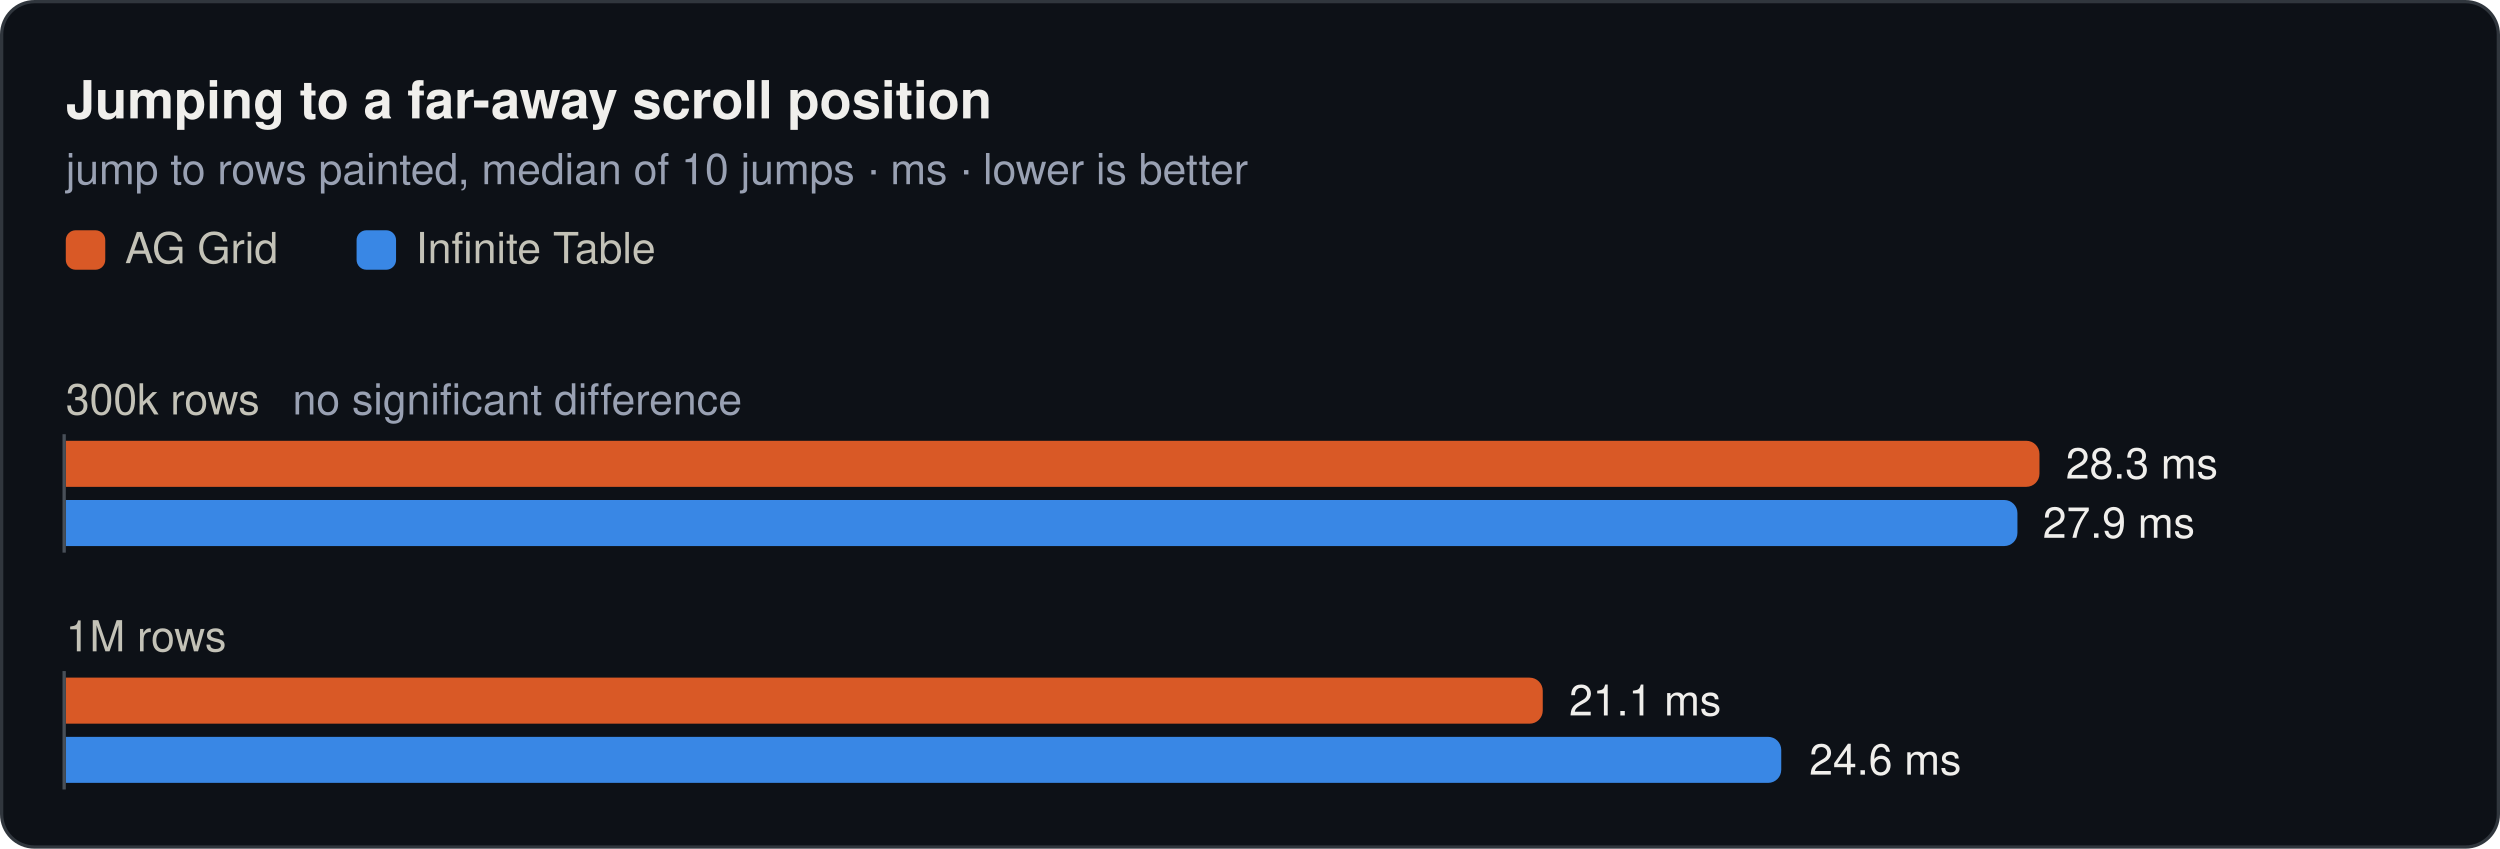
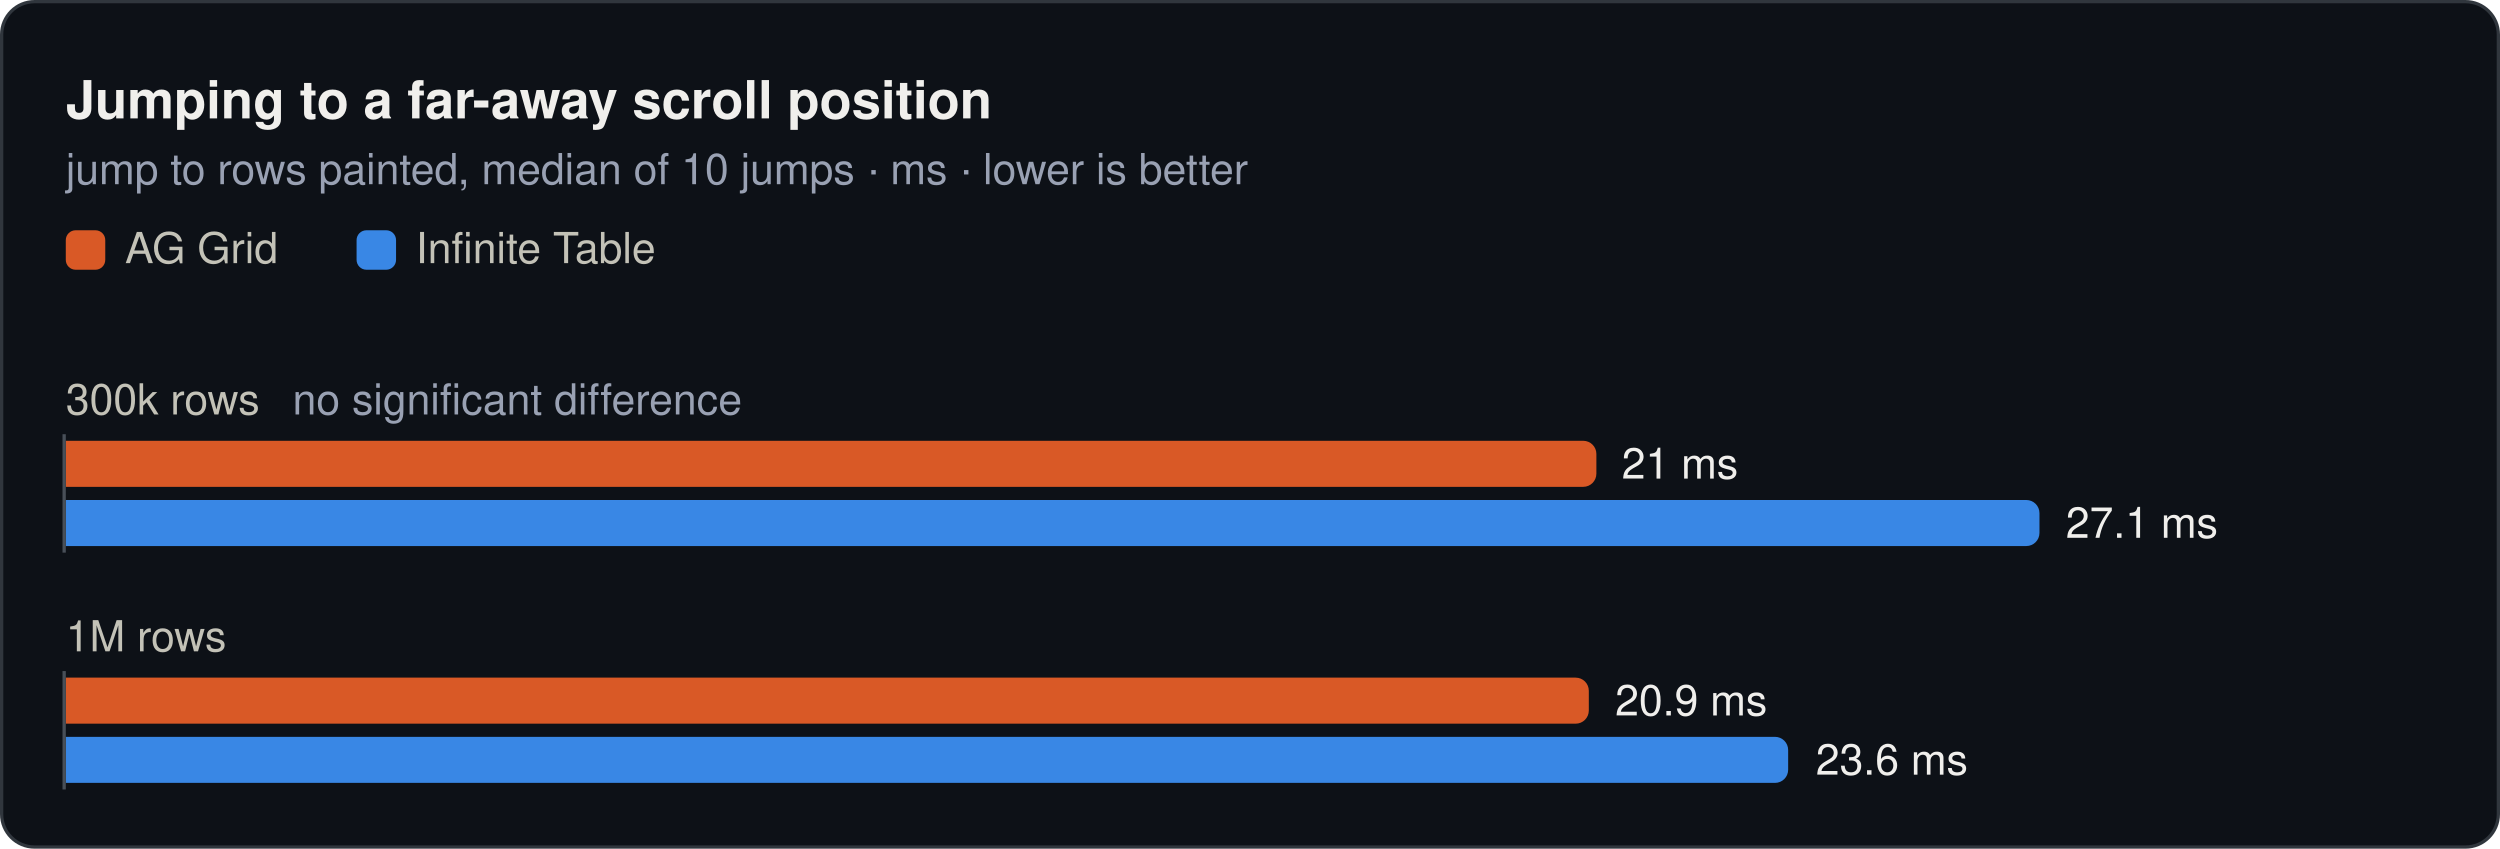
<svg xmlns="http://www.w3.org/2000/svg" width="760" height="258" viewBox="0 0 760 258" role="img">
  <rect x="0.5" y="0.5" width="759" height="257" rx="10" fill="#0d1117" stroke="#30363d" />
  <text x="20" y="36" font-family="system-ui, -apple-system, 'Segoe UI', Helvetica, Arial, sans-serif" font-size="16" font-weight="600" fill="#f0efec">Jumping to a far-away scroll position</text>
  <text x="20" y="56" font-family="system-ui, -apple-system, 'Segoe UI', Helvetica, Arial, sans-serif" font-size="13" fill="#99a1b3">jump to rows painted, median of 10 jumps · ms · lower is better</text>
  <rect x="20" y="70" width="12" height="12" rx="3" fill="#d95926" />
  <text x="38" y="80" font-family="system-ui, -apple-system, 'Segoe UI', Helvetica, Arial, sans-serif" font-size="13" fill="#c3c2b7">AG Grid</text>
  <rect x="108.4" y="70" width="12" height="12" rx="3" fill="#3987e5" />
  <text x="126.4" y="80" font-family="system-ui, -apple-system, 'Segoe UI', Helvetica, Arial, sans-serif" font-size="13" fill="#c3c2b7">Infinite Table</text>
  <text x="20" y="126" font-family="system-ui, -apple-system, 'Segoe UI', Helvetica, Arial, sans-serif" font-size="13" fill="#c3c2b7">300k rows<tspan dx="10" fill="#99a1b3">no significant difference</tspan>
  </text>
-   <path d="M20,134H616a4,4 0 0 1 4,4V144a4,4 0 0 1 -4,4H20Z" fill="#d95926" />
-   <text x="628" y="145.5" font-family="system-ui, -apple-system, 'Segoe UI', Helvetica, Arial, sans-serif" font-size="13" fill="#f0efec">28.3 ms</text>
-   <path d="M20,152H609.3a4,4 0 0 1 4,4V162a4,4 0 0 1 -4,4H20Z" fill="#3987e5" />
-   <text x="621" y="163.5" font-family="system-ui, -apple-system, 'Segoe UI', Helvetica, Arial, sans-serif" font-size="13" fill="#f0efec">27.9 ms</text>
+   <path d="M20,134H481.3a4,4 0 0 1 4,4V144a4,4 0 0 1 -4,4H20Z" fill="#d95926" />
+   <text x="493" y="145.5" font-family="system-ui, -apple-system, 'Segoe UI', Helvetica, Arial, sans-serif" font-size="13" fill="#f0efec">21 ms</text>
+   <path d="M20,152H616a4,4 0 0 1 4,4V162a4,4 0 0 1 -4,4H20Z" fill="#3987e5" />
+   <text x="628" y="163.5" font-family="system-ui, -apple-system, 'Segoe UI', Helvetica, Arial, sans-serif" font-size="13" fill="#f0efec">27.1 ms</text>
  <line x1="19.5" y1="132" x2="19.5" y2="168" stroke="#484f58" stroke-width="1" />
  <text x="20" y="198" font-family="system-ui, -apple-system, 'Segoe UI', Helvetica, Arial, sans-serif" font-size="13" fill="#c3c2b7">1M rows</text>
-   <path d="M20,206H465a4,4 0 0 1 4,4V216a4,4 0 0 1 -4,4H20Z" fill="#d95926" />
-   <text x="477" y="217.5" font-family="system-ui, -apple-system, 'Segoe UI', Helvetica, Arial, sans-serif" font-size="13" fill="#f0efec">21.1 ms</text>
-   <path d="M20,224H537.5a4,4 0 0 1 4,4V234a4,4 0 0 1 -4,4H20Z" fill="#3987e5" />
-   <text x="550" y="235.5" font-family="system-ui, -apple-system, 'Segoe UI', Helvetica, Arial, sans-serif" font-size="13" fill="#f0efec">24.6 ms</text>
+   <path d="M20,206H479a4,4 0 0 1 4,4V216a4,4 0 0 1 -4,4H20Z" fill="#d95926" />
+   <text x="491" y="217.5" font-family="system-ui, -apple-system, 'Segoe UI', Helvetica, Arial, sans-serif" font-size="13" fill="#f0efec">20.9 ms</text>
+   <path d="M20,224H539.6a4,4 0 0 1 4,4V234a4,4 0 0 1 -4,4H20Z" fill="#3987e5" />
+   <text x="552" y="235.5" font-family="system-ui, -apple-system, 'Segoe UI', Helvetica, Arial, sans-serif" font-size="13" fill="#f0efec">23.6 ms</text>
  <line x1="19.5" y1="204" x2="19.5" y2="240" stroke="#484f58" stroke-width="1" />
</svg>
